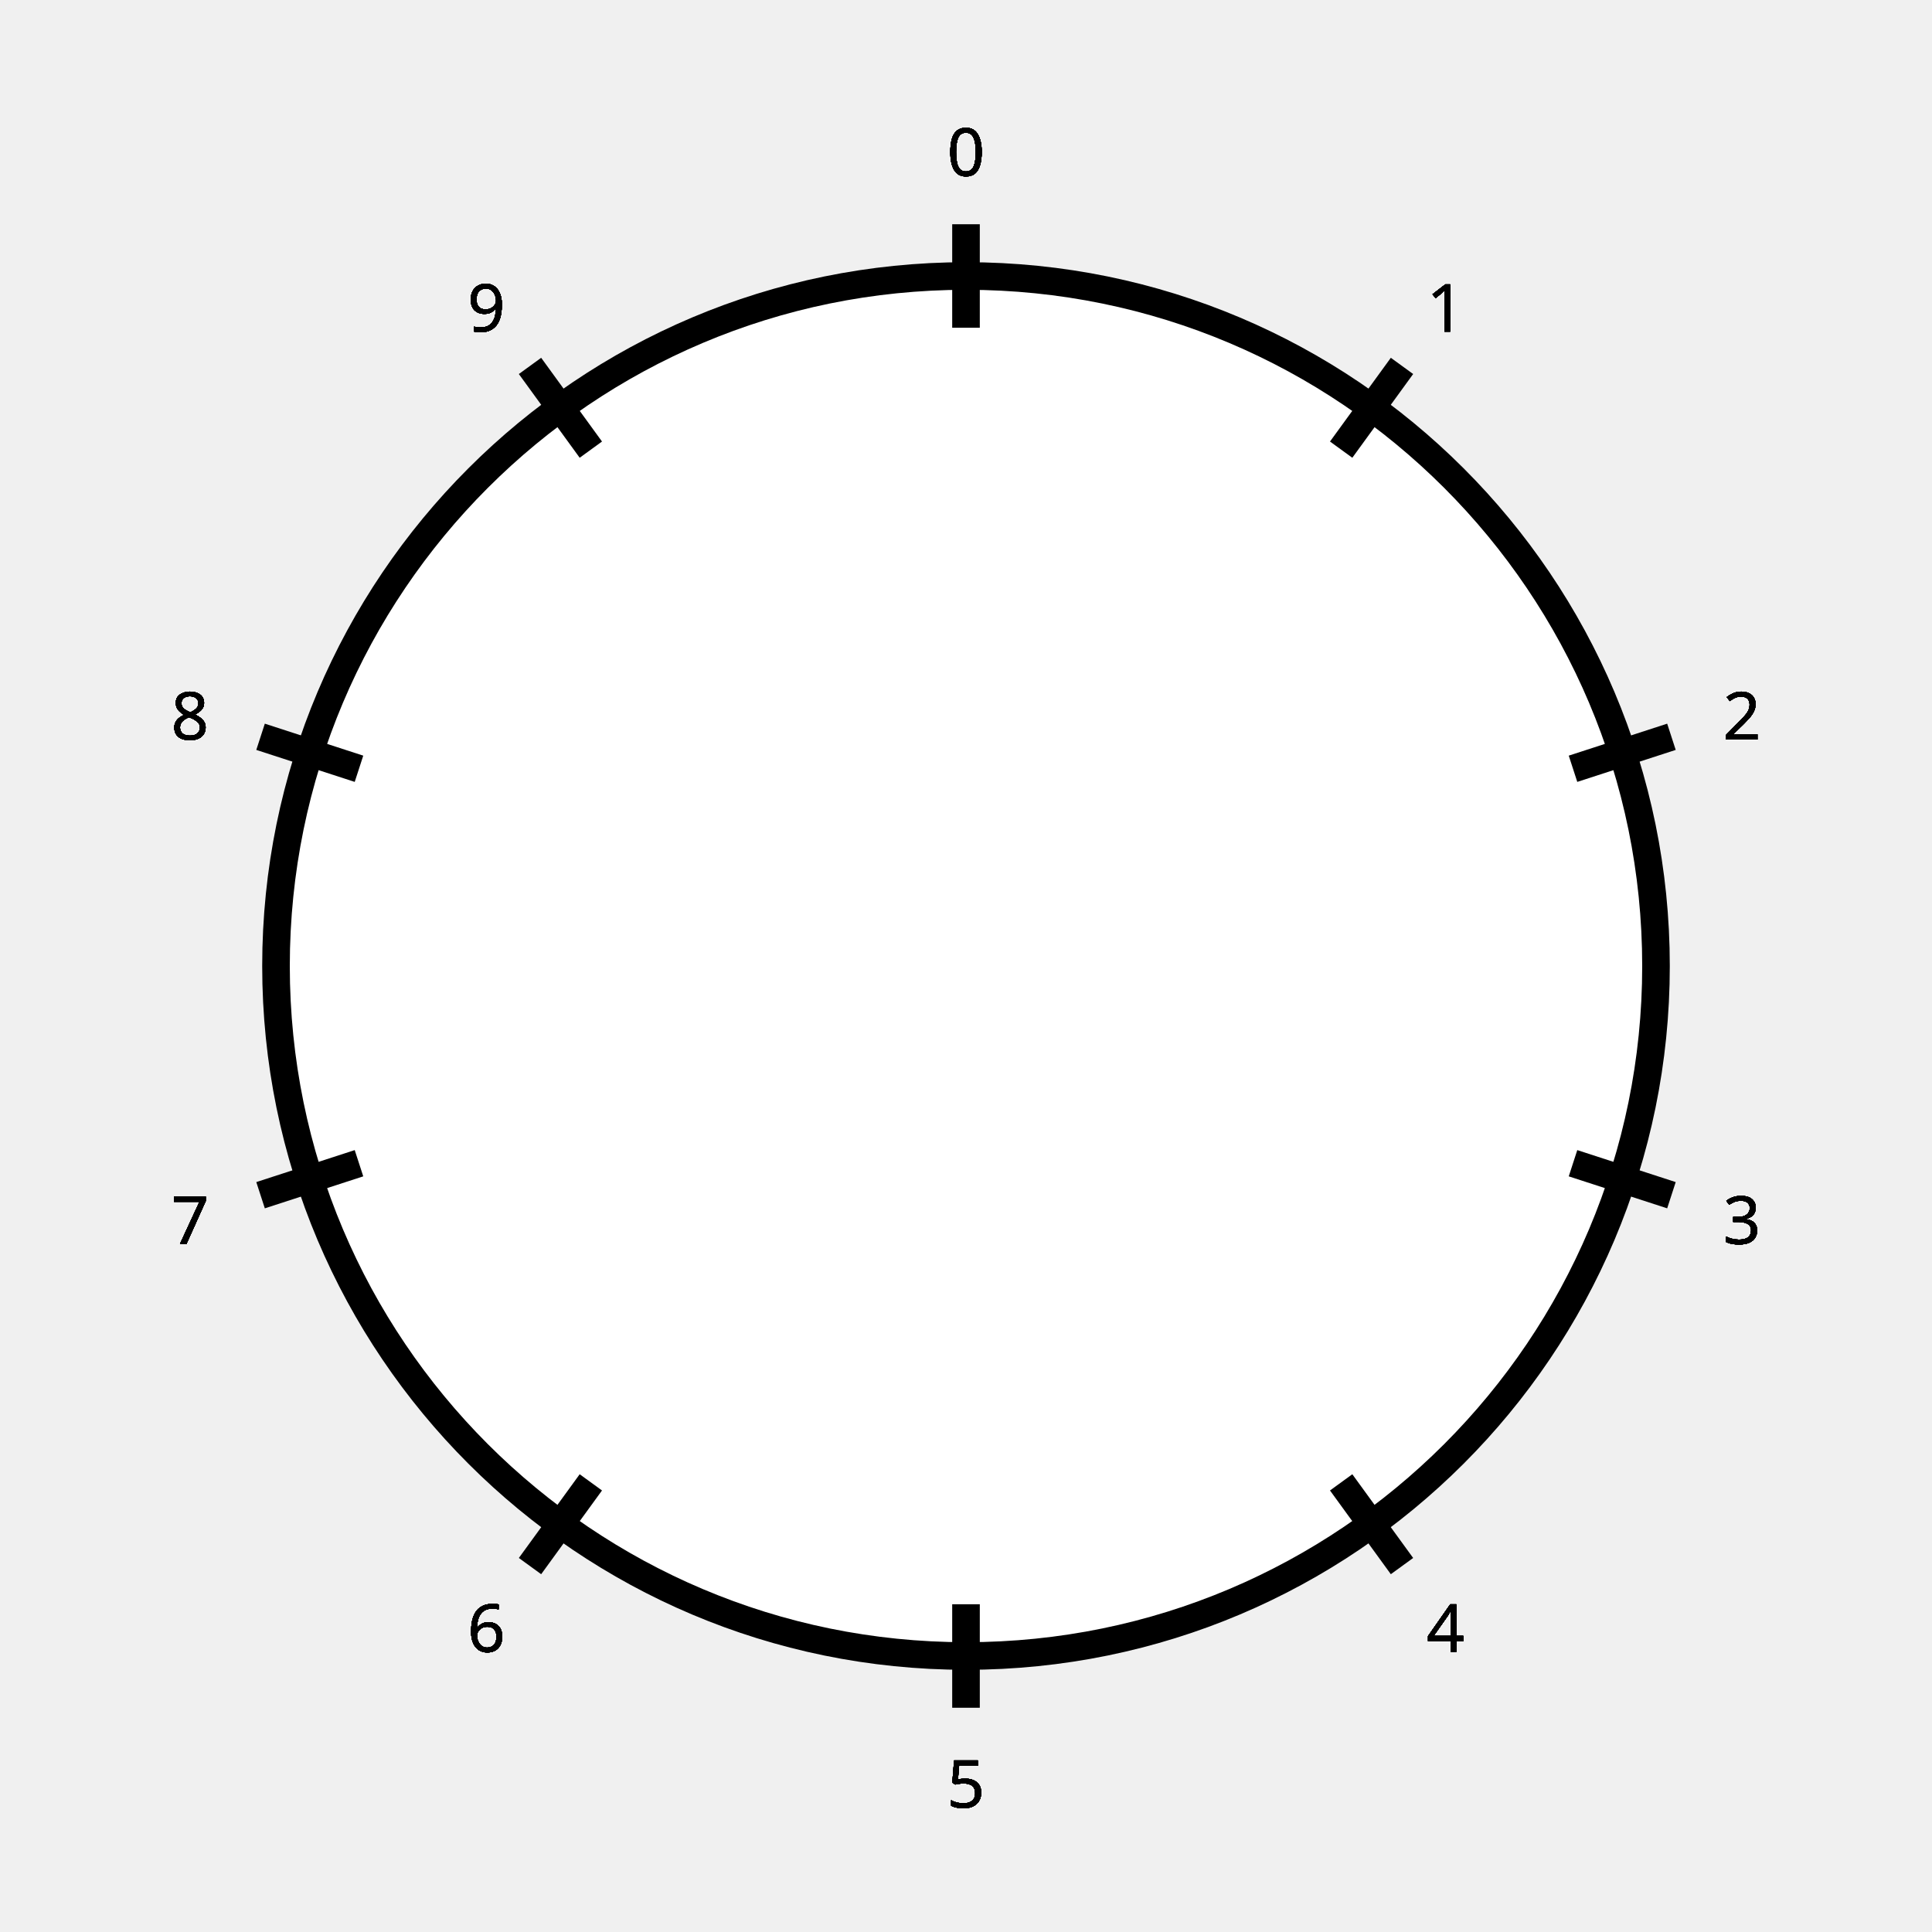
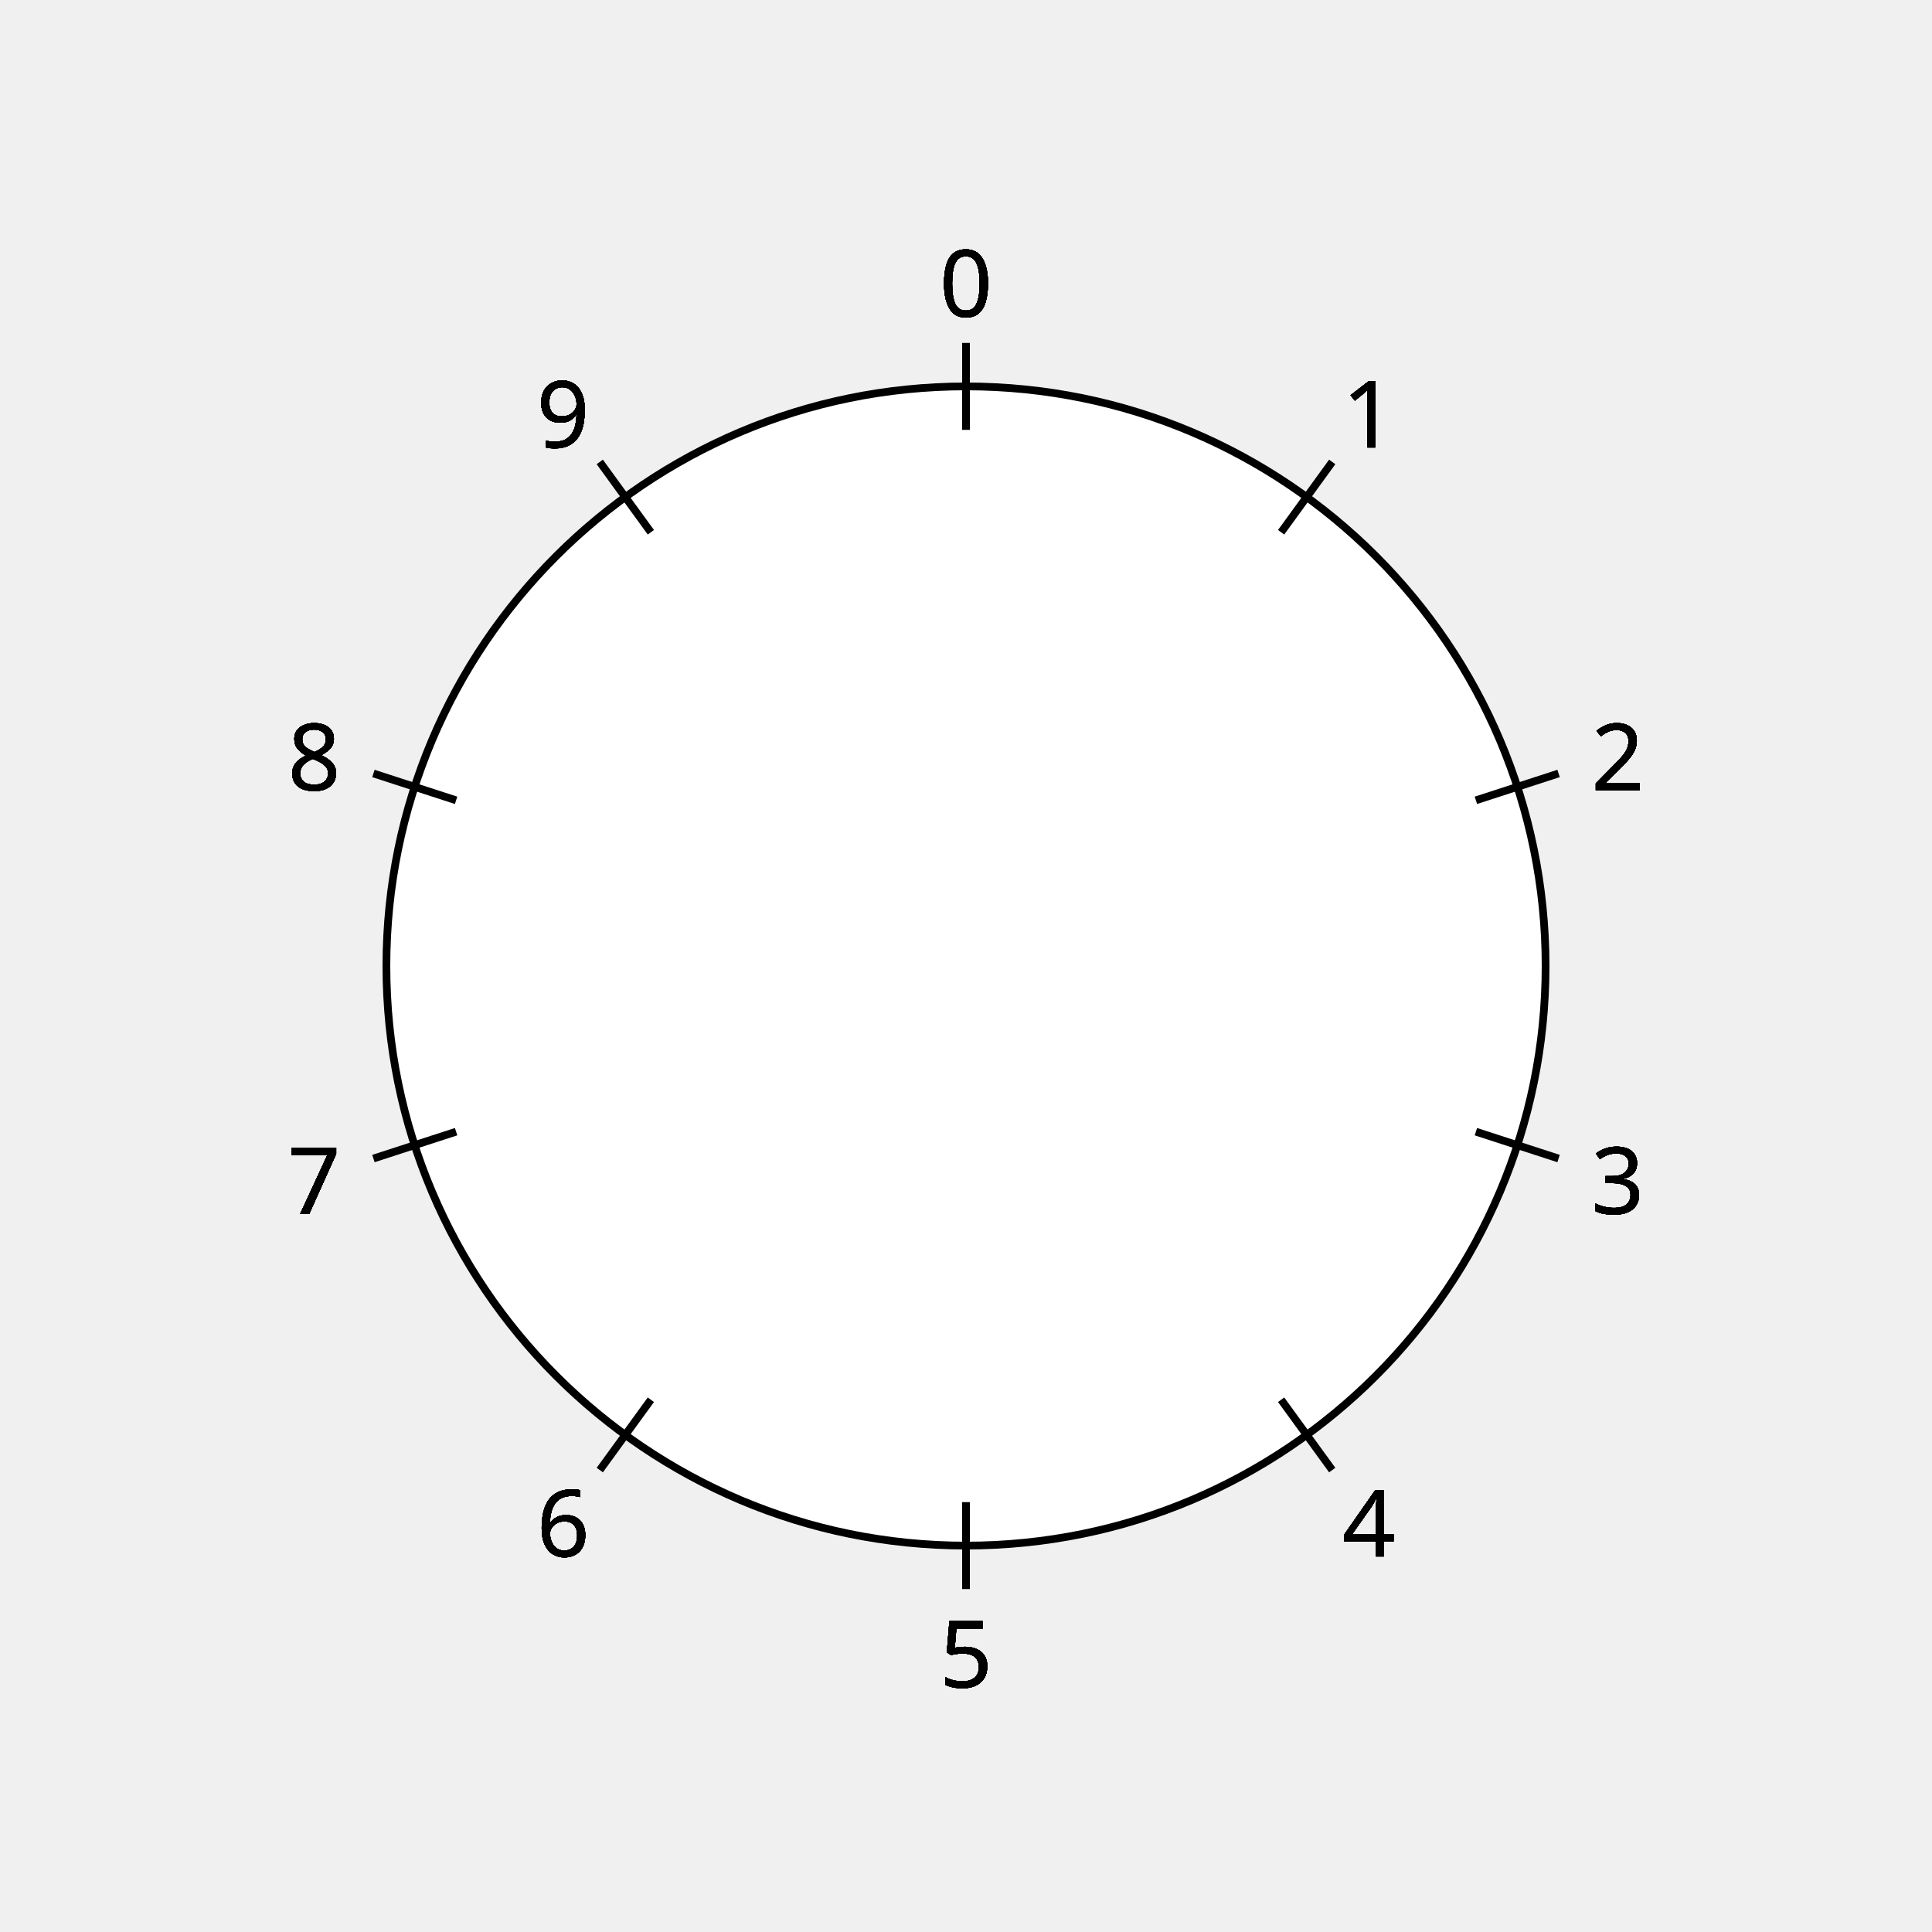
- <svg xmlns="http://www.w3.org/2000/svg" baseProfile="tiny" height="350" version="1.2" viewBox="0 0 350 350" width="350">
+ <svg xmlns="http://www.w3.org/2000/svg" baseProfile="tiny" height="250" version="1.2" viewBox="0 0 250 250" width="250">
  <defs />
  <g fill="white" id="shapes">
-     <circle cx="175.0" cy="175.0" r="125.0" stroke="black" stroke-width="5" />
-     <g style="font-size:1.5rem;font-family:sans-serif;fill:black;dominant-baseline:central;text-anchor:middle;text-rendering:geometricPrecision">
-       <text x="175.0" y="27.188">0</text>
-       <text x="261.882" y="55.417">1</text>
-       <text x="315.578" y="129.323">2</text>
-       <text x="315.578" y="220.677">3</text>
-       <text x="261.882" y="294.583">4</text>
-       <text x="175.0" y="322.812">5</text>
-       <text x="88.118" y="294.583">6</text>
-       <text x="34.422" y="220.677">7</text>
-       <text x="34.422" y="129.323">8</text>
-       <text x="88.118" y="55.417">9</text>
+     <circle cx="125.0" cy="125.0" r="75.0" stroke="black" stroke-width="1" />
+     <g style="font-size:1rem;font-family:sans-serif;stroke=0;fill:black;dominant-baseline:central;text-anchor:middle;text-rendering:geometricPrecision">
+       <text x="125.0" y="36.312">0</text>
+       <text x="177.129" y="53.25">1</text>
+       <text x="209.347" y="97.594">2</text>
+       <text x="209.347" y="152.406">3</text>
+       <text x="177.129" y="196.75">4</text>
+       <text x="125.0" y="213.688">5</text>
+       <text x="72.871" y="196.75">6</text>
+       <text x="40.653" y="152.406">7</text>
+       <text x="40.653" y="97.594">8</text>
+       <text x="72.871" y="53.25">9</text>
    </g>
-     <line stroke="black" stroke-width="5" x1="175.0" x2="175.0" y1="59.375" y2="40.625" />
-     <g style="font-size:1.5rem;font-family:sans-serif;fill:black;dominant-baseline:central;text-anchor:middle;text-rendering:geometricPrecision">
-       <text x="175.0" y="27.188">0</text>
-       <text x="261.882" y="55.417">1</text>
-       <text x="315.578" y="129.323">2</text>
-       <text x="315.578" y="220.677">3</text>
-       <text x="261.882" y="294.583">4</text>
-       <text x="175.0" y="322.812">5</text>
-       <text x="88.118" y="294.583">6</text>
-       <text x="34.422" y="220.677">7</text>
-       <text x="34.422" y="129.323">8</text>
-       <text x="88.118" y="55.417">9</text>
+     <line stroke="black" stroke-width="1" x1="125.0" x2="125.0" y1="55.625" y2="44.375" />
+     <g style="font-size:1rem;font-family:sans-serif;stroke=0;fill:black;dominant-baseline:central;text-anchor:middle;text-rendering:geometricPrecision">
+       <text x="125.0" y="36.312">0</text>
+       <text x="177.129" y="53.25">1</text>
+       <text x="209.347" y="97.594">2</text>
+       <text x="209.347" y="152.406">3</text>
+       <text x="177.129" y="196.75">4</text>
+       <text x="125.0" y="213.688">5</text>
+       <text x="72.871" y="196.75">6</text>
+       <text x="40.653" y="152.406">7</text>
+       <text x="40.653" y="97.594">8</text>
+       <text x="72.871" y="53.25">9</text>
    </g>
-     <line stroke="black" stroke-width="5" x1="242.963" x2="253.984" y1="81.457" y2="66.288" />
-     <g style="font-size:1.5rem;font-family:sans-serif;fill:black;dominant-baseline:central;text-anchor:middle;text-rendering:geometricPrecision">
-       <text x="175.0" y="27.188">0</text>
-       <text x="261.882" y="55.417">1</text>
-       <text x="315.578" y="129.323">2</text>
-       <text x="315.578" y="220.677">3</text>
-       <text x="261.882" y="294.583">4</text>
-       <text x="175.0" y="322.812">5</text>
-       <text x="88.118" y="294.583">6</text>
-       <text x="34.422" y="220.677">7</text>
-       <text x="34.422" y="129.323">8</text>
-       <text x="88.118" y="55.417">9</text>
+     <line stroke="black" stroke-width="1" x1="165.778" x2="172.39" y1="68.874" y2="59.773" />
+     <g style="font-size:1rem;font-family:sans-serif;stroke=0;fill:black;dominant-baseline:central;text-anchor:middle;text-rendering:geometricPrecision">
+       <text x="125.0" y="36.312">0</text>
+       <text x="177.129" y="53.25">1</text>
+       <text x="209.347" y="97.594">2</text>
+       <text x="209.347" y="152.406">3</text>
+       <text x="177.129" y="196.75">4</text>
+       <text x="125.0" y="213.688">5</text>
+       <text x="72.871" y="196.75">6</text>
+       <text x="40.653" y="152.406">7</text>
+       <text x="40.653" y="97.594">8</text>
+       <text x="72.871" y="53.25">9</text>
    </g>
-     <line stroke="black" stroke-width="5" x1="284.966" x2="302.798" y1="139.27" y2="133.476" />
-     <g style="font-size:1.5rem;font-family:sans-serif;fill:black;dominant-baseline:central;text-anchor:middle;text-rendering:geometricPrecision">
-       <text x="175.0" y="27.188">0</text>
-       <text x="261.882" y="55.417">1</text>
-       <text x="315.578" y="129.323">2</text>
-       <text x="315.578" y="220.677">3</text>
-       <text x="261.882" y="294.583">4</text>
-       <text x="175.0" y="322.812">5</text>
-       <text x="88.118" y="294.583">6</text>
-       <text x="34.422" y="220.677">7</text>
-       <text x="34.422" y="129.323">8</text>
-       <text x="88.118" y="55.417">9</text>
+     <line stroke="black" stroke-width="1" x1="190.98" x2="201.679" y1="103.562" y2="100.085" />
+     <g style="font-size:1rem;font-family:sans-serif;stroke=0;fill:black;dominant-baseline:central;text-anchor:middle;text-rendering:geometricPrecision">
+       <text x="125.0" y="36.312">0</text>
+       <text x="177.129" y="53.25">1</text>
+       <text x="209.347" y="97.594">2</text>
+       <text x="209.347" y="152.406">3</text>
+       <text x="177.129" y="196.75">4</text>
+       <text x="125.0" y="213.688">5</text>
+       <text x="72.871" y="196.75">6</text>
+       <text x="40.653" y="152.406">7</text>
+       <text x="40.653" y="97.594">8</text>
+       <text x="72.871" y="53.25">9</text>
    </g>
-     <line stroke="black" stroke-width="5" x1="284.966" x2="302.798" y1="210.73" y2="216.524" />
-     <g style="font-size:1.5rem;font-family:sans-serif;fill:black;dominant-baseline:central;text-anchor:middle;text-rendering:geometricPrecision">
-       <text x="175.0" y="27.188">0</text>
-       <text x="261.882" y="55.417">1</text>
-       <text x="315.578" y="129.323">2</text>
-       <text x="315.578" y="220.677">3</text>
-       <text x="261.882" y="294.583">4</text>
-       <text x="175.0" y="322.812">5</text>
-       <text x="88.118" y="294.583">6</text>
-       <text x="34.422" y="220.677">7</text>
-       <text x="34.422" y="129.323">8</text>
-       <text x="88.118" y="55.417">9</text>
+     <line stroke="black" stroke-width="1" x1="190.98" x2="201.679" y1="146.438" y2="149.915" />
+     <g style="font-size:1rem;font-family:sans-serif;stroke=0;fill:black;dominant-baseline:central;text-anchor:middle;text-rendering:geometricPrecision">
+       <text x="125.0" y="36.312">0</text>
+       <text x="177.129" y="53.25">1</text>
+       <text x="209.347" y="97.594">2</text>
+       <text x="209.347" y="152.406">3</text>
+       <text x="177.129" y="196.75">4</text>
+       <text x="125.0" y="213.688">5</text>
+       <text x="72.871" y="196.75">6</text>
+       <text x="40.653" y="152.406">7</text>
+       <text x="40.653" y="97.594">8</text>
+       <text x="72.871" y="53.25">9</text>
    </g>
-     <line stroke="black" stroke-width="5" x1="242.963" x2="253.984" y1="268.543" y2="283.712" />
-     <g style="font-size:1.5rem;font-family:sans-serif;fill:black;dominant-baseline:central;text-anchor:middle;text-rendering:geometricPrecision">
-       <text x="175.0" y="27.188">0</text>
-       <text x="261.882" y="55.417">1</text>
-       <text x="315.578" y="129.323">2</text>
-       <text x="315.578" y="220.677">3</text>
-       <text x="261.882" y="294.583">4</text>
-       <text x="175.0" y="322.812">5</text>
-       <text x="88.118" y="294.583">6</text>
-       <text x="34.422" y="220.677">7</text>
-       <text x="34.422" y="129.323">8</text>
-       <text x="88.118" y="55.417">9</text>
+     <line stroke="black" stroke-width="1" x1="165.778" x2="172.39" y1="181.126" y2="190.227" />
+     <g style="font-size:1rem;font-family:sans-serif;stroke=0;fill:black;dominant-baseline:central;text-anchor:middle;text-rendering:geometricPrecision">
+       <text x="125.0" y="36.312">0</text>
+       <text x="177.129" y="53.25">1</text>
+       <text x="209.347" y="97.594">2</text>
+       <text x="209.347" y="152.406">3</text>
+       <text x="177.129" y="196.75">4</text>
+       <text x="125.0" y="213.688">5</text>
+       <text x="72.871" y="196.75">6</text>
+       <text x="40.653" y="152.406">7</text>
+       <text x="40.653" y="97.594">8</text>
+       <text x="72.871" y="53.25">9</text>
    </g>
-     <line stroke="black" stroke-width="5" x1="175.0" x2="175.0" y1="290.625" y2="309.375" />
-     <g style="font-size:1.5rem;font-family:sans-serif;fill:black;dominant-baseline:central;text-anchor:middle;text-rendering:geometricPrecision">
-       <text x="175.0" y="27.188">0</text>
-       <text x="261.882" y="55.417">1</text>
-       <text x="315.578" y="129.323">2</text>
-       <text x="315.578" y="220.677">3</text>
-       <text x="261.882" y="294.583">4</text>
-       <text x="175.0" y="322.812">5</text>
-       <text x="88.118" y="294.583">6</text>
-       <text x="34.422" y="220.677">7</text>
-       <text x="34.422" y="129.323">8</text>
-       <text x="88.118" y="55.417">9</text>
+     <line stroke="black" stroke-width="1" x1="125.0" x2="125.0" y1="194.375" y2="205.625" />
+     <g style="font-size:1rem;font-family:sans-serif;stroke=0;fill:black;dominant-baseline:central;text-anchor:middle;text-rendering:geometricPrecision">
+       <text x="125.0" y="36.312">0</text>
+       <text x="177.129" y="53.25">1</text>
+       <text x="209.347" y="97.594">2</text>
+       <text x="209.347" y="152.406">3</text>
+       <text x="177.129" y="196.75">4</text>
+       <text x="125.0" y="213.688">5</text>
+       <text x="72.871" y="196.75">6</text>
+       <text x="40.653" y="152.406">7</text>
+       <text x="40.653" y="97.594">8</text>
+       <text x="72.871" y="53.25">9</text>
    </g>
-     <line stroke="black" stroke-width="5" x1="107.037" x2="96.016" y1="268.543" y2="283.712" />
-     <g style="font-size:1.5rem;font-family:sans-serif;fill:black;dominant-baseline:central;text-anchor:middle;text-rendering:geometricPrecision">
-       <text x="175.0" y="27.188">0</text>
-       <text x="261.882" y="55.417">1</text>
-       <text x="315.578" y="129.323">2</text>
-       <text x="315.578" y="220.677">3</text>
-       <text x="261.882" y="294.583">4</text>
-       <text x="175.0" y="322.812">5</text>
-       <text x="88.118" y="294.583">6</text>
-       <text x="34.422" y="220.677">7</text>
-       <text x="34.422" y="129.323">8</text>
-       <text x="88.118" y="55.417">9</text>
+     <line stroke="black" stroke-width="1" x1="84.222" x2="77.61" y1="181.126" y2="190.227" />
+     <g style="font-size:1rem;font-family:sans-serif;stroke=0;fill:black;dominant-baseline:central;text-anchor:middle;text-rendering:geometricPrecision">
+       <text x="125.0" y="36.312">0</text>
+       <text x="177.129" y="53.25">1</text>
+       <text x="209.347" y="97.594">2</text>
+       <text x="209.347" y="152.406">3</text>
+       <text x="177.129" y="196.75">4</text>
+       <text x="125.0" y="213.688">5</text>
+       <text x="72.871" y="196.75">6</text>
+       <text x="40.653" y="152.406">7</text>
+       <text x="40.653" y="97.594">8</text>
+       <text x="72.871" y="53.25">9</text>
    </g>
-     <line stroke="black" stroke-width="5" x1="65.034" x2="47.202" y1="210.73" y2="216.524" />
-     <g style="font-size:1.5rem;font-family:sans-serif;fill:black;dominant-baseline:central;text-anchor:middle;text-rendering:geometricPrecision">
-       <text x="175.0" y="27.188">0</text>
-       <text x="261.882" y="55.417">1</text>
-       <text x="315.578" y="129.323">2</text>
-       <text x="315.578" y="220.677">3</text>
-       <text x="261.882" y="294.583">4</text>
-       <text x="175.0" y="322.812">5</text>
-       <text x="88.118" y="294.583">6</text>
-       <text x="34.422" y="220.677">7</text>
-       <text x="34.422" y="129.323">8</text>
-       <text x="88.118" y="55.417">9</text>
+     <line stroke="black" stroke-width="1" x1="59.02" x2="48.321" y1="146.438" y2="149.915" />
+     <g style="font-size:1rem;font-family:sans-serif;stroke=0;fill:black;dominant-baseline:central;text-anchor:middle;text-rendering:geometricPrecision">
+       <text x="125.0" y="36.312">0</text>
+       <text x="177.129" y="53.25">1</text>
+       <text x="209.347" y="97.594">2</text>
+       <text x="209.347" y="152.406">3</text>
+       <text x="177.129" y="196.75">4</text>
+       <text x="125.0" y="213.688">5</text>
+       <text x="72.871" y="196.75">6</text>
+       <text x="40.653" y="152.406">7</text>
+       <text x="40.653" y="97.594">8</text>
+       <text x="72.871" y="53.25">9</text>
    </g>
-     <line stroke="black" stroke-width="5" x1="65.034" x2="47.202" y1="139.27" y2="133.476" />
-     <g style="font-size:1.5rem;font-family:sans-serif;fill:black;dominant-baseline:central;text-anchor:middle;text-rendering:geometricPrecision">
-       <text x="175.0" y="27.188">0</text>
-       <text x="261.882" y="55.417">1</text>
-       <text x="315.578" y="129.323">2</text>
-       <text x="315.578" y="220.677">3</text>
-       <text x="261.882" y="294.583">4</text>
-       <text x="175.0" y="322.812">5</text>
-       <text x="88.118" y="294.583">6</text>
-       <text x="34.422" y="220.677">7</text>
-       <text x="34.422" y="129.323">8</text>
-       <text x="88.118" y="55.417">9</text>
+     <line stroke="black" stroke-width="1" x1="59.02" x2="48.321" y1="103.562" y2="100.085" />
+     <g style="font-size:1rem;font-family:sans-serif;stroke=0;fill:black;dominant-baseline:central;text-anchor:middle;text-rendering:geometricPrecision">
+       <text x="125.0" y="36.312">0</text>
+       <text x="177.129" y="53.25">1</text>
+       <text x="209.347" y="97.594">2</text>
+       <text x="209.347" y="152.406">3</text>
+       <text x="177.129" y="196.75">4</text>
+       <text x="125.0" y="213.688">5</text>
+       <text x="72.871" y="196.75">6</text>
+       <text x="40.653" y="152.406">7</text>
+       <text x="40.653" y="97.594">8</text>
+       <text x="72.871" y="53.25">9</text>
    </g>
-     <line stroke="black" stroke-width="5" x1="107.037" x2="96.016" y1="81.457" y2="66.288" />
+     <line stroke="black" stroke-width="1" x1="84.222" x2="77.61" y1="68.874" y2="59.773" />
  </g>
</svg>
